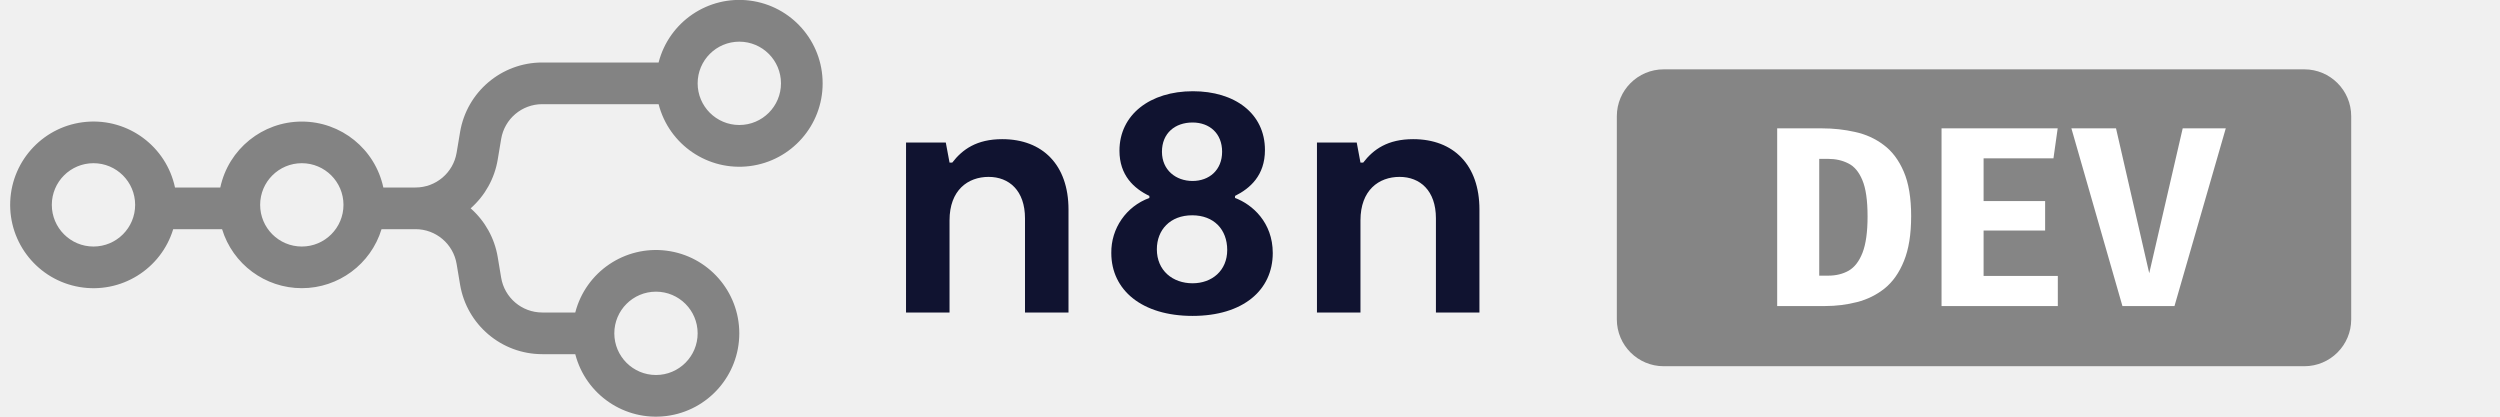
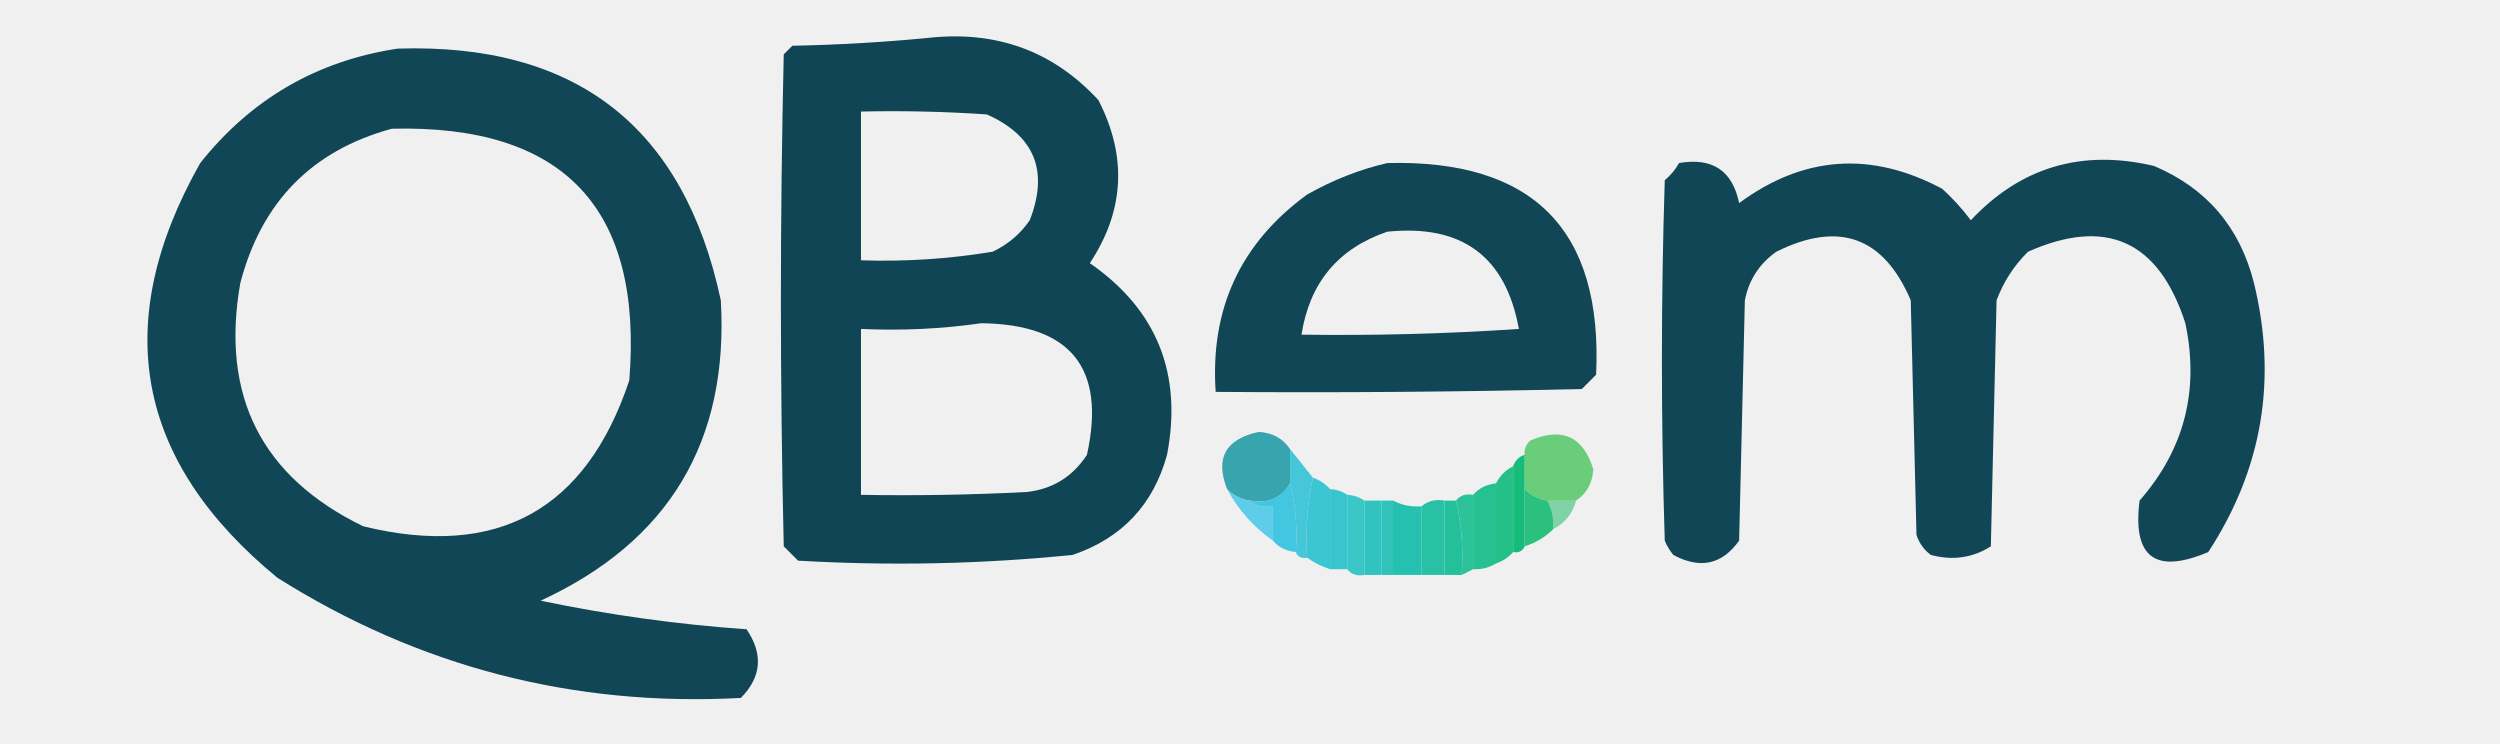
- <svg xmlns="http://www.w3.org/2000/svg" width="240" height="40" fill="none">
-   <g clip-path="url(#a)">
-     <path fill="#838383" fill-rule="evenodd" d="M78.974 8a8 8 0 0 1-15.748 2h-11.17a4 4 0 0 0-3.945 3.342l-.329 1.973a7.98 7.98 0 0 1-2.6 4.685 7.98 7.98 0 0 1 2.6 4.685l.329 1.973A4 4 0 0 0 52.056 30h3.17a8 8 0 1 1 0 4h-3.17a8 8 0 0 1-7.89-6.685l-.33-1.973A4 4 0 0 0 39.891 22h-3.263a8.004 8.004 0 0 1-15.309 0h-4.691a8 8 0 1 1 .172-4h4.348A8.003 8.003 0 0 1 36.8 18h3.09a4 4 0 0 0 3.946-3.342l.33-1.973A8 8 0 0 1 52.055 6h11.17a8 8 0 0 1 15.748 2zm-4 0a4 4 0 1 1-8 0 4 4 0 0 1 8 0m-66 15.667a4 4 0 1 0 0-8 4 4 0 0 0 0 8m20 0a4 4 0 1 0 0-8 4 4 0 0 0 0 8m34 12.333a4 4 0 1 0 0-8 4 4 0 0 0 0 8" clip-rule="evenodd" />
-     <path fill="#101330" d="M86.978 30.001h4.177v-8.843c0-2.904 1.762-4.177 3.753-4.177 1.958 0 3.492 1.305 3.492 3.981v9.039h4.176v-9.887c0-4.275-2.48-6.755-6.363-6.755-2.447 0-3.818.979-4.797 2.251h-.26l-.36-1.925H86.98zm31.585-10.997v-.196c1.436-.718 2.872-1.958 2.872-4.405 0-3.524-2.905-5.645-6.918-5.645-4.112 0-7.049 2.251-7.049 5.71 0 2.35 1.371 3.622 2.872 4.34v.196a5.54 5.54 0 0 0-3.655 5.286c0 3.557 2.937 6.037 7.799 6.037s7.701-2.48 7.701-6.037c0-2.936-1.958-4.666-3.622-5.286m-4.079-7.244c1.632 0 2.839 1.044 2.839 2.806s-1.24 2.807-2.839 2.807-2.937-1.045-2.937-2.807c0-1.794 1.273-2.806 2.937-2.806m0 15.435c-1.893 0-3.426-1.208-3.426-3.263 0-1.86 1.272-3.264 3.393-3.264 2.089 0 3.362 1.37 3.362 3.329 0 1.99-1.469 3.198-3.329 3.198m11.944 2.806h4.177v-8.843c0-2.904 1.762-4.177 3.753-4.177 1.958 0 3.491 1.305 3.491 3.981v9.039h4.177v-9.887c0-4.275-2.48-6.755-6.363-6.755-2.447 0-3.818.979-4.797 2.251h-.261l-.359-1.925h-3.818z" />
-   </g>
-   <rect width="70.5" height="28.5" x="155.216" y="6.657" fill="#858585" rx="4.5" />
-   <defs>
-     <clipPath id="a">
-       <path fill="#fff" d="M0 0h143v40H0z" />
-     </clipPath>
-   </defs>
-   <path fill="#fff" d="M183.47 20.765q0 2.597-.688 4.283-.677 1.686-1.847 2.634-1.169.935-2.658 1.317-1.477.381-3.065.381h-4.603V12.322h4.308q1.637 0 3.163.345 1.539.332 2.745 1.243 1.218.898 1.932 2.56.714 1.649.714 4.295zm-4.184 0q0-2.302-.504-3.483-.493-1.182-1.354-1.6-.85-.43-1.92-.43h-.862v11.211h.862q1.12 0 1.969-.48.85-.492 1.33-1.735t.48-3.483zm11.139-5.563V19.3h5.907v2.831h-5.907v4.357h7.126v2.892h-11.163V12.322h11.15l-.406 2.88zm15.901 11.028 3.213-13.908h4.135L208.75 29.38h-4.997l-4.899-17.058h4.284z" />
+ <svg xmlns="http://www.w3.org/2000/svg" clip-rule="evenodd" fill-rule="evenodd" image-rendering="optimizeQuality" shape-rendering="geometricPrecision" text-rendering="geometricPrecision" version="1.1" viewBox="0 0 437 130">
+   <path d="m163.5 6.5c11.386-0.931 20.886 2.735 28.5 11 5.061 9.856 4.561 19.356-1.5 28.5 11.716 8.127 16.216 19.294 13.5 33.5-2.404 8.737-7.904 14.571-16.5 17.5-15.946 1.605-31.946 1.938-48 1-0.833-0.833-1.667-1.667-2.5-2.5-0.667-28.667-0.667-57.333 0-86l1.5-1.5c8.51-0.171 16.843-0.671 25-1.5zm-13 13c7.341-0.166 14.674 3e-4 22 0.5 8.355 3.722 10.855 9.889 7.5 18.5-1.663 2.417-3.829 4.25-6.5 5.5-7.613 1.262-15.28 1.762-23 1.5v-26zm21 37c15.685 0.174 21.852 7.84 18.5 23-2.481 3.814-5.981 5.981-10.5 6.5-9.661 0.5-19.328 0.666-29 0.5v-29c7.187 0.325 14.187-0.009 21-1z" fill="#023b4c" opacity=".942" />
+   <path d="m69.5 8.5c31.19-1.008 50.023 13.659 56.5 44 1.422 24.657-9.078 42.157-31.5 52.5 11.902 2.483 23.902 4.15 36 5 2.948 4.341 2.615 8.341-1 12-29.277 1.571-56.277-5.429-81-21-24.811-20.366-29.311-44.533-13.5-72.5 8.909-11.202 20.409-17.869 34.5-20zm-1 14c30.09-0.742 43.923 13.924 41.5 44-7.581 22.71-23.081 31.21-46.5 25.5-17.785-8.636-24.951-22.803-21.5-42.5 3.709-14.208 12.542-23.208 26.5-27z" fill="#023b4c" opacity=".936" />
+   <path d="m242.5 28.5c25.528-0.64 37.695 11.694 36.5 37-0.833 0.833-1.667 1.667-2.5 2.5-21.331 0.5-42.664 0.667-64 0.5-0.987-14.522 4.347-26.022 16-34.5 4.517-2.554 9.184-4.388 14-5.5zm0 12c13.043-1.334 20.71 4.333 23 17-12.647 0.849-25.313 1.182-38 1 1.414-9.074 6.414-15.074 15-18z" fill="#023b4c" opacity=".939" />
+   <path d="m293.5 28.5c5.826-1.011 9.326 1.322 10.5 7 11.249-8.292 23.082-9.125 35.5-2.5 1.851 1.684 3.518 3.517 5 5.5 8.715-9.29 19.381-12.457 32-9.5 9.205 3.885 15.039 10.719 17.5 20.5 4.104 16.892 1.437 32.558-8 47-9.261 3.921-13.261 0.921-12-9 7.813-8.915 10.479-19.248 8-31-4.645-14.409-13.812-18.576-27.5-12.5-2.469 2.441-4.302 5.274-5.5 8.5-0.333 14.333-0.667 28.667-1 43-3.183 2.023-6.683 2.523-10.5 1.5-1.201-0.902-2.035-2.069-2.5-3.5-0.333-13.667-0.667-27.333-1-41-4.723-11.102-12.556-13.936-23.5-8.5-2.967 2.1-4.8 4.934-5.5 8.5-0.333 14-0.667 28-1 42-2.981 4.196-6.814 5.029-11.5 2.5-0.626-0.75-1.126-1.584-1.5-2.5-0.667-21-0.667-42 0-63 1.045-0.873 1.878-1.873 2.5-3z" fill="#023b4c" opacity=".936" />
+   <path d="m225.5 78.5v6c-1.536 2.592-3.869 3.592-7 3-1.562-0.233-2.895-0.899-4-2-2.131-5.401-0.297-8.735 5.5-10 2.399 0.113 4.232 1.113 5.5 3z" fill="#289da8" opacity=".921" />
+   <path d="m275.5 87.5h-5c-1.562-0.233-2.895-0.899-4-2v-6c-0.086-0.996 0.248-1.829 1-2.5 5.564-2.384 9.23-0.717 11 5-0.113 2.399-1.113 4.232-3 5.5z" fill="#5fca6f" opacity=".925" />
+   <path d="m225.5 78.5c1.303 1.642 2.636 3.309 4 5-0.986 4.47-1.319 9.137-1 14-0.992 0.172-1.658-0.162-2-1 0.317-4.202-0.017-8.202-1-12v-6z" fill="#32c1d7" opacity=".894" />
+   <path d="m264.5 81.5v15c-0.79 0.901-1.79 1.568-3 2v-14c0.667-1.333 1.667-2.333 3-3z" fill="#14bb80" opacity=".925" />
+   <path d="m266.5 79.5v6 10c-0.342 0.838-1.008 1.172-2 1v-15c0.333-1 1-1.667 2-2z" fill="#15bb79" opacity=".992" />
+   <path d="m229.5 83.5c1.21 0.432 2.21 1.099 3 2v14c-1.495-0.489-2.829-1.155-4-2-0.319-4.863 0.014-9.53 1-14z" fill="#2fc3d2" opacity=".933" />
+   <path d="m232.5 85.5c1.109 0.057 2.109 0.39 3 1v13h-3v-14z" fill="#2dc3cb" opacity=".942" />
+   <path d="m261.5 84.5v14c-1.208 0.734-2.541 1.067-4 1v-13c1.014-1.174 2.347-1.84 4-2z" fill="#17bc8a" opacity=".929" />
+   <path d="m235.5 86.5c1.109 0.057 2.109 0.39 3 1v13c-1.291 0.237-2.291-0.096-3-1v-13z" fill="#2ac2c4" opacity=".915" />
+   <path d="m254.5 87.5c0.709-0.904 1.709-1.237 3-1v13c-0.667 0.333-1.333 0.667-2 1 0.318-4.532-0.015-8.866-1-13z" fill="#19bd92" opacity=".913" />
+   <path d="m214.5 85.5c1.105 1.101 2.438 1.767 4 2 1.068 0.934 2.401 1.268 4 1v6c-3.403-2.4-6.07-5.4-8-9z" fill="#3bc5e7" opacity=".807" />
+   <path d="m225.5 84.5c0.983 3.798 1.317 7.798 1 12-1.653-0.16-2.986-0.826-4-2v-6c-1.599 0.268-2.932-0.066-4-1 3.131 0.592 5.464-0.408 7-3z" fill="#35c2dd" opacity=".925" />
+   <path d="m238.5 87.5h3v13h-3v-13z" fill="#27c1bd" opacity=".949" />
+   <path d="m241.5 87.5h2v13h-2v-13z" fill="#24c1b6" opacity=".942" />
+   <path d="m243.5 87.5c1.542 0.801 3.208 1.134 5 1v12h-5v-13z" fill="#22bfaf" opacity=".978" />
+   <path d="m252.5 87.5v13h-4v-12c1.068-0.934 2.401-1.268 4-1z" fill="#1dbea1" opacity=".945" />
+   <path d="m252.5 87.5h2c0.985 4.134 1.318 8.468 1 13h-3v-13z" fill="#1abe98" opacity=".952" />
+   <path d="m266.5 85.5c1.105 1.101 2.438 1.767 4 2 0.801 1.542 1.134 3.208 1 5-1.399 1.39-3.066 2.39-5 3v-10z" fill="#11ba6f" opacity=".882" />
+   <path d="m270.5 87.5h5c-0.58 2.249-1.913 3.915-4 5 0.134-1.792-0.199-3.458-1-5z" fill="#1bba65" opacity=".531" />
</svg>
